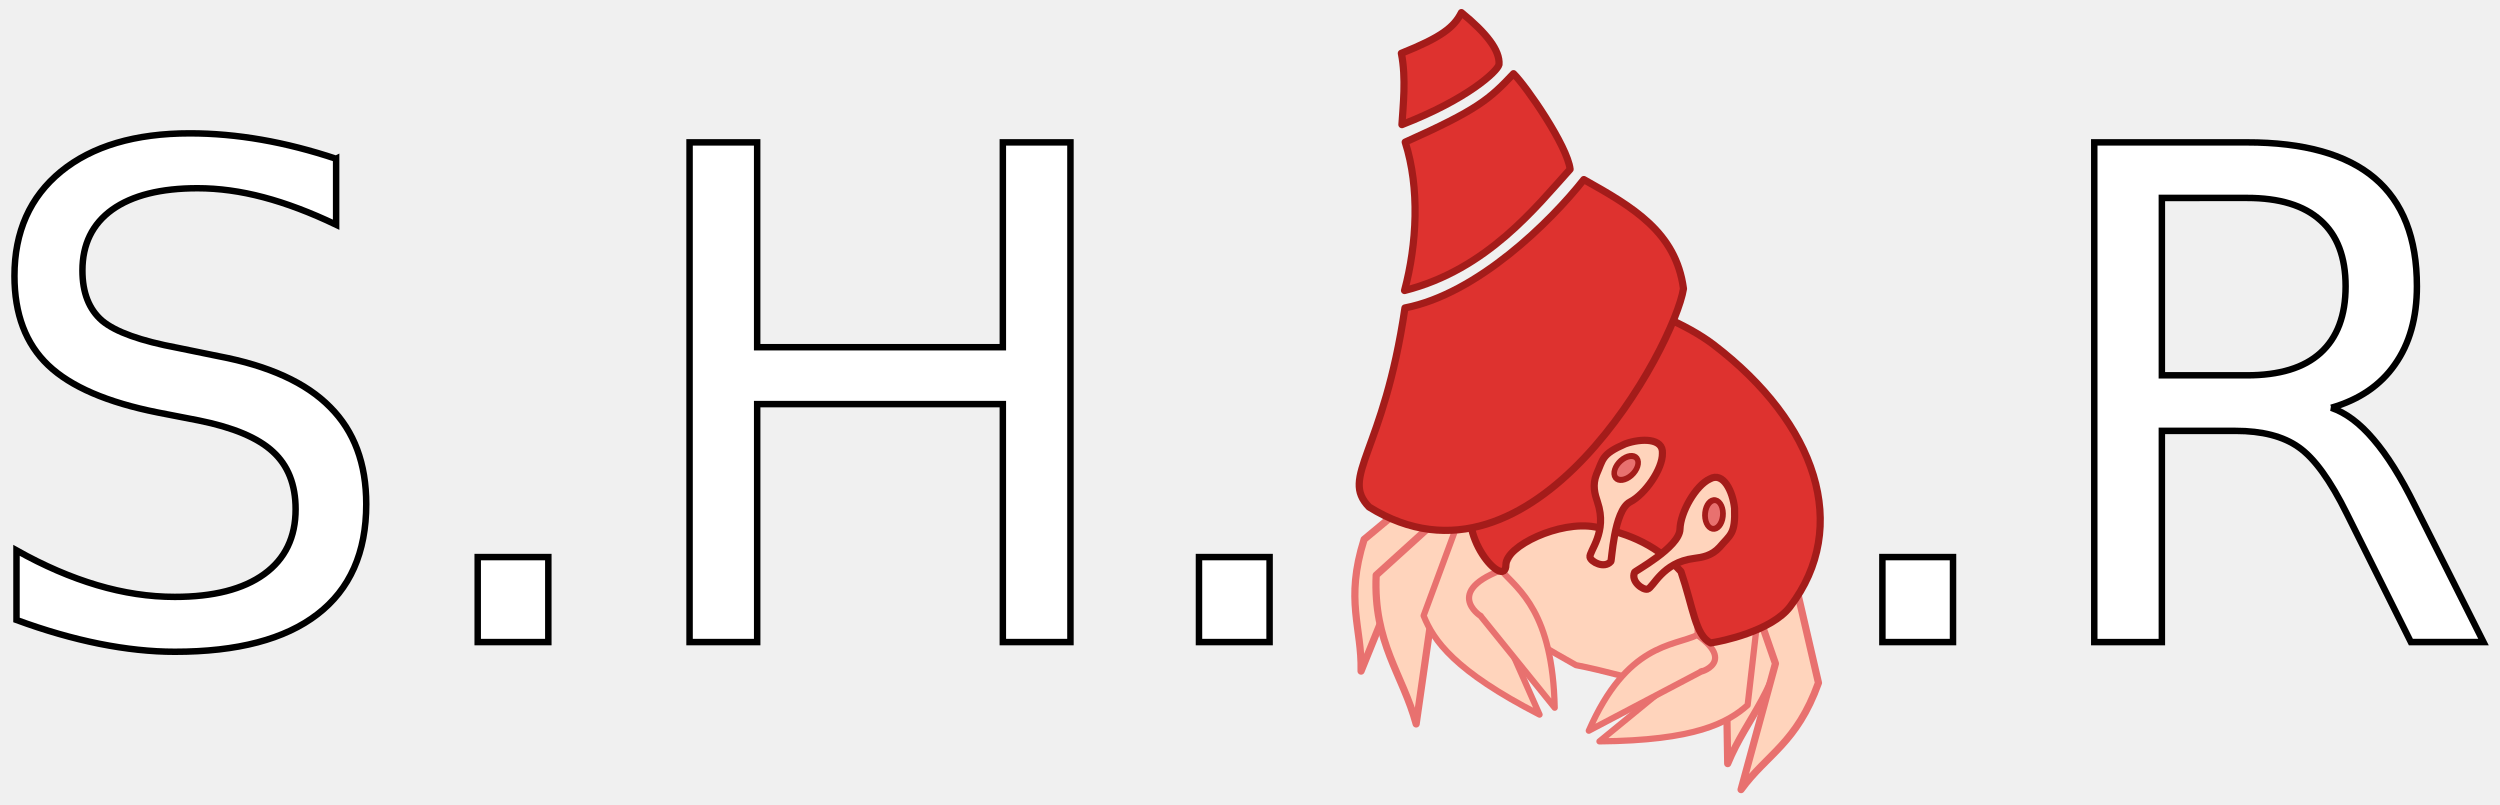
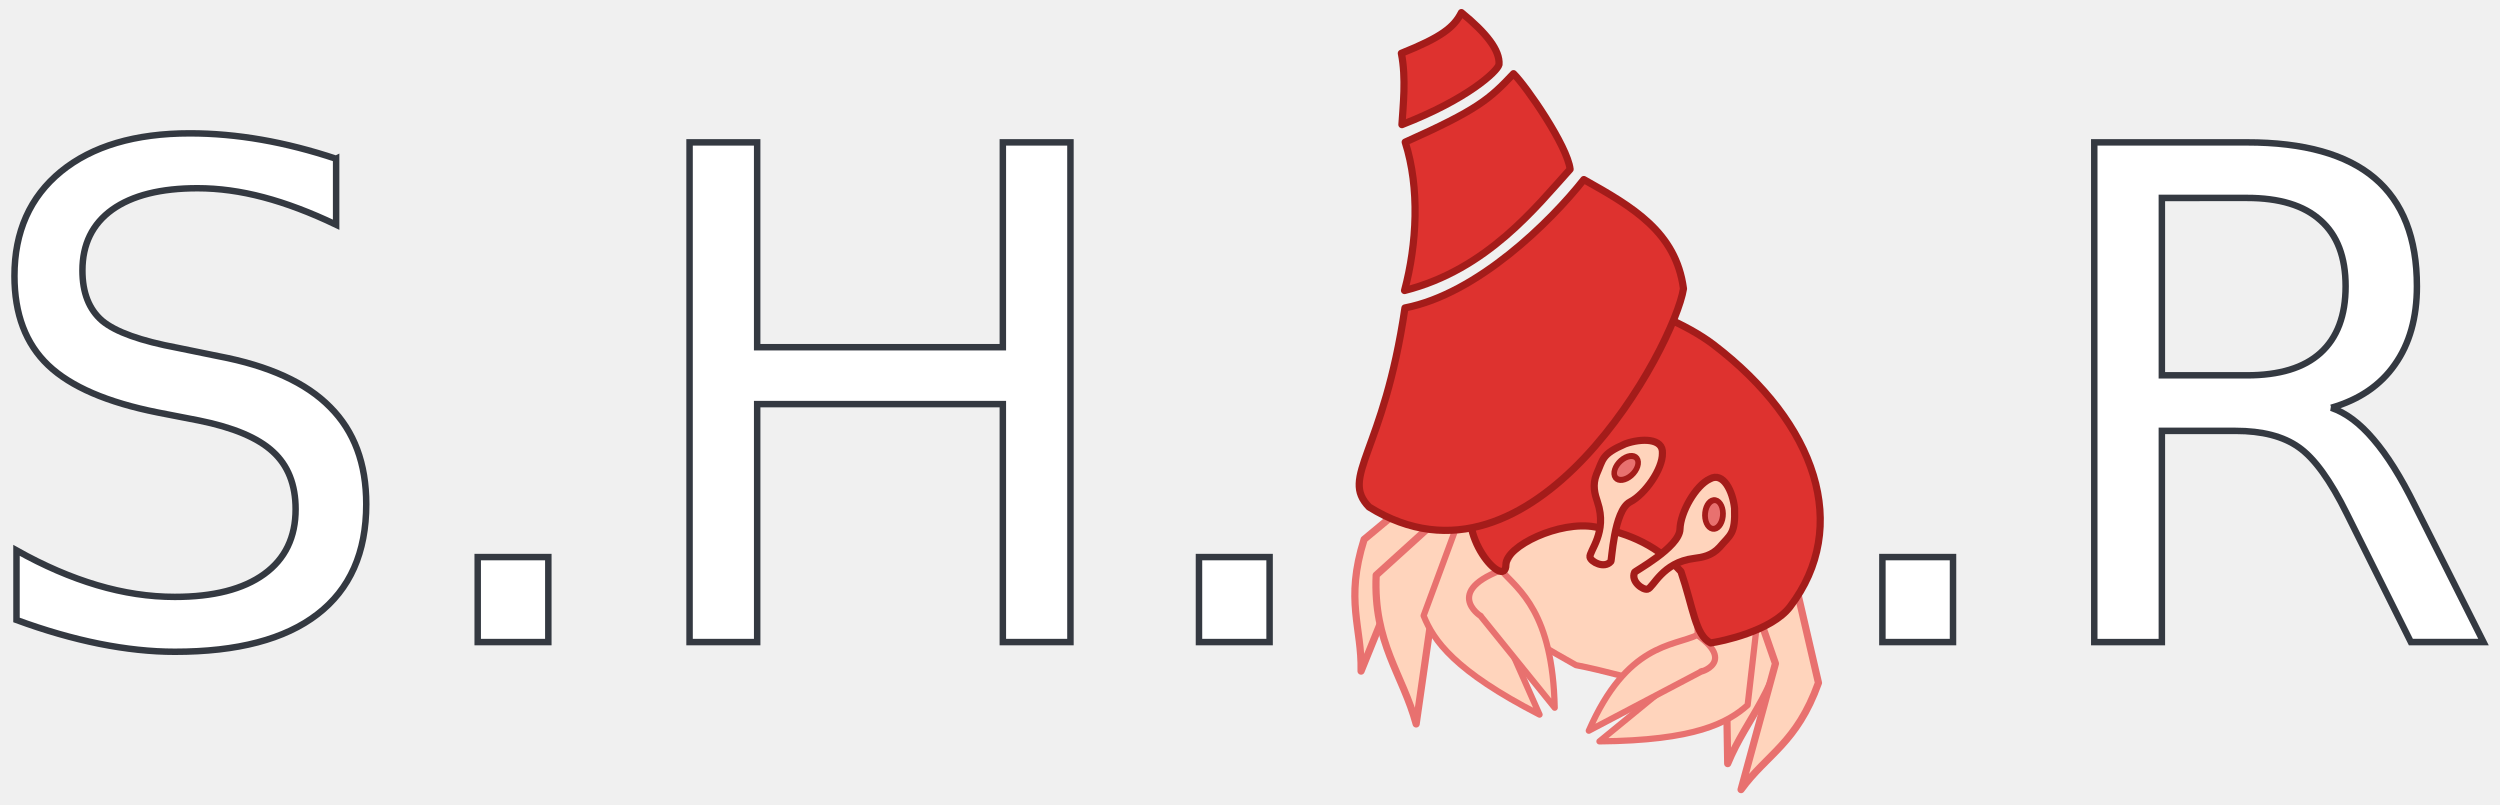
<svg xmlns="http://www.w3.org/2000/svg" width="222.36mm" height="71.55mm" viewBox="0 0 222.36 71.55" version="1.1" id="svg4551">
  <defs id="defs4545" />
  <g id="layer1" transform="translate(-13.2753,-11.22702)">
    <path style="fill:#ffd4bc;fill-opacity:1;stroke:#e8716f;stroke-width:0.641;stroke-linecap:butt;stroke-linejoin:round;stroke-miterlimit:4;stroke-dasharray:none;stroke-dashoffset:6.667;stroke-opacity:1;paint-order:normal" d="m 166.46,59.838 c -3.932,-6.504 -5.71,-1.663 -8.057,0.184 l 8.344,7.222 0.196,11.902 c 1.732,-4.225 4.705,-6.66 5.194,-12.681 z" id="rect5675-3-2" />
    <path style="fill:#ffd4bc;fill-opacity:1;stroke:#e8716f;stroke-width:0.641;stroke-linecap:butt;stroke-linejoin:round;stroke-miterlimit:4;stroke-dasharray:none;stroke-dashoffset:6.667;stroke-opacity:1;paint-order:normal" d="m 141.539,53.441 c 5.479,-5.726 5.21,-1.262 6.458,0.512 l -9.304,6.187 -4.359,10.778 c 0.089,-3.904 -1.459,-6.237 0.271,-11.714 z" id="rect5675-5-9-5" />
    <path style="fill:#ffd4bc;fill-opacity:1;stroke:#e8716f;stroke-width:0.641;stroke-linecap:butt;stroke-linejoin:round;stroke-miterlimit:4;stroke-dasharray:none;stroke-dashoffset:6.667;stroke-opacity:1;paint-order:normal" d="m 142.143,56.525 c 4.719,-5.958 5.874,-0.931 7.969,1.196 l -9.186,6.114 -1.692,11.783 c -1.187,-4.41 -3.829,-7.199 -3.556,-13.234 z" id="rect5675-3" />
-     <g aria-label="S.H.  .R" style="font-style:normal;font-weight:normal;font-size:6.097px;line-height:1.25;font-family:sans-serif;letter-spacing:0px;word-spacing:0px;fill:#ffffff;fill-opacity:1;stroke:#000000;stroke-width:0.576;stroke-miterlimit:4;stroke-dasharray:none;stroke-opacity:1" id="text5935">
-       <path d="m 43.172,25.349 v 5.865 q -3.423,-1.637 -6.46,-2.441 -3.036,-0.804 -5.865,-0.804 -4.912,0 -7.591,1.905 -2.649,1.905 -2.649,5.418 0,2.947 1.756,4.465 1.786,1.488 6.728,2.411 l 3.632,0.744 q 6.728,1.28 9.913,4.525 3.215,3.215 3.215,8.633 0,6.46 -4.346,9.794 -4.317,3.334 -12.682,3.334 -3.156,0 -6.728,-0.714 -3.543,-0.714 -7.353,-2.114 v -6.192 q 3.662,2.054 7.174,3.096 3.513,1.042 6.906,1.042 5.15,0 7.948,-2.024 2.798,-2.024 2.798,-5.775 0,-3.275 -2.024,-5.12 -1.995,-1.846 -6.579,-2.769 l -3.662,-0.714 q -6.728,-1.34 -9.735,-4.197 -3.007,-2.858 -3.007,-7.948 0,-5.894 4.138,-9.288 4.168,-3.394 11.461,-3.394 3.126,0 6.371,0.566 3.245,0.566 6.639,1.697 z" style="font-style:normal;font-variant:normal;font-weight:normal;font-stretch:normal;font-size:60.968px;font-family:'Rockwell Condensed';-inkscape-font-specification:'Rockwell Condensed, ';fill:#ffffff;fill-opacity:1;stroke:#000000;stroke-width:0.576;stroke-miterlimit:4;stroke-dasharray:none;stroke-opacity:1" id="path896" />
-       <path d="m 55.764,60.775 h 6.281 v 7.561 h -6.281 z" style="font-style:normal;font-variant:normal;font-weight:normal;font-stretch:normal;font-size:60.968px;font-family:'Rockwell Condensed';-inkscape-font-specification:'Rockwell Condensed, ';fill:#ffffff;fill-opacity:1;stroke:#000000;stroke-width:0.576;stroke-miterlimit:4;stroke-dasharray:none;stroke-opacity:1" id="path898" />
-       <path d="m 74.608,23.89 h 6.013 V 42.109 H 102.472 V 23.89 h 6.013 v 44.446 h -6.013 V 47.17 H 80.622 V 68.336 H 74.608 Z" style="font-style:normal;font-variant:normal;font-weight:normal;font-stretch:normal;font-size:60.968px;font-family:'Rockwell Condensed';-inkscape-font-specification:'Rockwell Condensed, ';fill:#ffffff;fill-opacity:1;stroke:#000000;stroke-width:0.576;stroke-miterlimit:4;stroke-dasharray:none;stroke-opacity:1" id="path900" />
-       <path d="m 119.917,60.775 h 6.281 v 7.561 h -6.281 z" style="font-style:normal;font-variant:normal;font-weight:normal;font-stretch:normal;font-size:60.968px;font-family:'Rockwell Condensed';-inkscape-font-specification:'Rockwell Condensed, ';fill:#ffffff;fill-opacity:1;stroke:#000000;stroke-width:0.576;stroke-miterlimit:4;stroke-dasharray:none;stroke-opacity:1" id="path902" />
-       <path d="m 180.703,60.775 h 6.281 v 7.561 h -6.281 z" style="font-style:normal;font-variant:normal;font-weight:normal;font-stretch:normal;font-size:60.968px;font-family:'Rockwell Condensed';-inkscape-font-specification:'Rockwell Condensed, ';fill:#ffffff;fill-opacity:1;stroke:#000000;stroke-width:0.576;stroke-miterlimit:4;stroke-dasharray:none;stroke-opacity:1" id="path904" />
-       <path d="m 220.623,47.497 q 1.935,0.655 3.751,2.798 1.846,2.143 3.691,5.894 l 6.103,12.146 h -6.46 l -5.686,-11.402 q -2.203,-4.465 -4.287,-5.924 -2.054,-1.459 -5.626,-1.459 h -6.549 V 68.336 H 199.547 V 23.89 h 13.575 q 7.621,0 11.372,3.185 3.751,3.185 3.751,9.616 0,4.197 -1.965,6.966 -1.935,2.769 -5.656,3.84 z m -15.063,-18.665 v 15.778 h 7.561 q 4.346,0 6.549,-1.995 2.233,-2.024 2.233,-5.924 0,-3.9 -2.233,-5.865 -2.203,-1.995 -6.549,-1.995 z" style="font-style:normal;font-variant:normal;font-weight:normal;font-stretch:normal;font-size:60.968px;font-family:'Rockwell Condensed';-inkscape-font-specification:'Rockwell Condensed, ';fill:#ffffff;fill-opacity:1;stroke:#000000;stroke-width:0.576;stroke-miterlimit:4;stroke-dasharray:none;stroke-opacity:1" id="path906" />
+     <g aria-label="S.H.  .R" style="font-style:normal;font-weight:normal;font-size:6.097px;line-height:1.25;font-family:sans-serif;letter-spacing:0px;word-spacing:0px;fill:#ffffff;fill-opacity:1;stroke:#343941;stroke-width:0.576;stroke-miterlimit:4;stroke-dasharray:none;stroke-opacity:1" id="text5935">
+       <path d="m 43.172,25.349 v 5.865 q -3.423,-1.637 -6.46,-2.441 -3.036,-0.804 -5.865,-0.804 -4.912,0 -7.591,1.905 -2.649,1.905 -2.649,5.418 0,2.947 1.756,4.465 1.786,1.488 6.728,2.411 l 3.632,0.744 q 6.728,1.28 9.913,4.525 3.215,3.215 3.215,8.633 0,6.46 -4.346,9.794 -4.317,3.334 -12.682,3.334 -3.156,0 -6.728,-0.714 -3.543,-0.714 -7.353,-2.114 v -6.192 q 3.662,2.054 7.174,3.096 3.513,1.042 6.906,1.042 5.15,0 7.948,-2.024 2.798,-2.024 2.798,-5.775 0,-3.275 -2.024,-5.12 -1.995,-1.846 -6.579,-2.769 l -3.662,-0.714 q -6.728,-1.34 -9.735,-4.197 -3.007,-2.858 -3.007,-7.948 0,-5.894 4.138,-9.288 4.168,-3.394 11.461,-3.394 3.126,0 6.371,0.566 3.245,0.566 6.639,1.697 z" style="font-style:normal;font-variant:normal;font-weight:normal;font-stretch:normal;font-size:60.968px;font-family:'Rockwell Condensed';-inkscape-font-specification:'Rockwell Condensed, ';fill:#ffffff;fill-opacity:1;stroke:#343941;stroke-width:0.576;stroke-miterlimit:4;stroke-dasharray:none;stroke-opacity:1" id="path896" />
+       <path d="m 55.764,60.775 h 6.281 v 7.561 h -6.281 z" style="font-style:normal;font-variant:normal;font-weight:normal;font-stretch:normal;font-size:60.968px;font-family:'Rockwell Condensed';-inkscape-font-specification:'Rockwell Condensed, ';fill:#ffffff;fill-opacity:1;stroke:#343941;stroke-width:0.576;stroke-miterlimit:4;stroke-dasharray:none;stroke-opacity:1" id="path898" />
+       <path d="m 74.608,23.89 h 6.013 V 42.109 H 102.472 V 23.89 h 6.013 v 44.446 h -6.013 V 47.17 H 80.622 V 68.336 H 74.608 Z" style="font-style:normal;font-variant:normal;font-weight:normal;font-stretch:normal;font-size:60.968px;font-family:'Rockwell Condensed';-inkscape-font-specification:'Rockwell Condensed, ';fill:#ffffff;fill-opacity:1;stroke:#343941;stroke-width:0.576;stroke-miterlimit:4;stroke-dasharray:none;stroke-opacity:1" id="path900" />
+       <path d="m 119.917,60.775 h 6.281 v 7.561 h -6.281 z" style="font-style:normal;font-variant:normal;font-weight:normal;font-stretch:normal;font-size:60.968px;font-family:'Rockwell Condensed';-inkscape-font-specification:'Rockwell Condensed, ';fill:#ffffff;fill-opacity:1;stroke:#343941;stroke-width:0.576;stroke-miterlimit:4;stroke-dasharray:none;stroke-opacity:1" id="path902" />
+       <path d="m 180.703,60.775 h 6.281 v 7.561 h -6.281 z" style="font-style:normal;font-variant:normal;font-weight:normal;font-stretch:normal;font-size:60.968px;font-family:'Rockwell Condensed';-inkscape-font-specification:'Rockwell Condensed, ';fill:#ffffff;fill-opacity:1;stroke:#343941;stroke-width:0.576;stroke-miterlimit:4;stroke-dasharray:none;stroke-opacity:1" id="path904" />
+       <path d="m 220.623,47.497 q 1.935,0.655 3.751,2.798 1.846,2.143 3.691,5.894 l 6.103,12.146 h -6.46 l -5.686,-11.402 q -2.203,-4.465 -4.287,-5.924 -2.054,-1.459 -5.626,-1.459 h -6.549 V 68.336 H 199.547 V 23.89 h 13.575 q 7.621,0 11.372,3.185 3.751,3.185 3.751,9.616 0,4.197 -1.965,6.966 -1.935,2.769 -5.656,3.84 z m -15.063,-18.665 v 15.778 h 7.561 q 4.346,0 6.549,-1.995 2.233,-2.024 2.233,-5.924 0,-3.9 -2.233,-5.865 -2.203,-1.995 -6.549,-1.995 z" style="font-style:normal;font-variant:normal;font-weight:normal;font-stretch:normal;font-size:60.968px;font-family:'Rockwell Condensed';-inkscape-font-specification:'Rockwell Condensed, ';fill:#ffffff;fill-opacity:1;stroke:#343941;stroke-width:0.576;stroke-miterlimit:4;stroke-dasharray:none;stroke-opacity:1" id="path906" />
    </g>
    <path style="fill:#ffd4bc;fill-opacity:1;stroke:#e8716f;stroke-width:0.554;stroke-linecap:butt;stroke-linejoin:round;stroke-miterlimit:4;stroke-dasharray:none;stroke-dashoffset:6.667;stroke-opacity:1;paint-order:normal" d="m 147.389,54.897 c 10.963,-3.57 17.9,0.023 21.69,9.21 l -2.798,8.056 c -1.455,1.631 -7.874,-0.83 -12.832,-1.776 -4.912,-2.738 -8.34,-4.976 -9.808,-7.906 z" id="rect5651-0" />
    <path style="fill:#ffd4bc;fill-opacity:1;stroke:#e8716f;stroke-width:0.554;stroke-linecap:butt;stroke-linejoin:round;stroke-miterlimit:4;stroke-dasharray:none;stroke-dashoffset:6.667;stroke-opacity:1;paint-order:normal" d="m 142.643,58.558 c 0.905,-5.996 1.484,-13.077 7.347,-2.526 l -4.362,8.415 4.581,10.341 c -7.56,-3.885 -9.43,-6.585 -10.311,-8.8 z" id="rect5680-4" />
    <path style="fill:#ffd4bc;fill-opacity:1;stroke:#e8716f;stroke-width:0.554;stroke-linecap:butt;stroke-linejoin:round;stroke-miterlimit:4;stroke-dasharray:none;stroke-dashoffset:6.667;stroke-opacity:1;paint-order:normal" d="m 169.621,66.077 c 1.9,-5.759 4.581,-12.342 -5.419,-5.556 l 0.095,9.472 -8.76,7.175 c 8.504,-0.073 11.393,-1.643 13.18,-3.225 z" id="rect5680-5-6" />
    <path style="fill:#ffd4bc;fill-opacity:1;stroke:#e8716f;stroke-width:0.641;stroke-linecap:butt;stroke-linejoin:round;stroke-miterlimit:4;stroke-dasharray:none;stroke-dashoffset:6.667;stroke-opacity:1;paint-order:normal" d="m 172.984,63.191 c -0.894,-7.863 -3.386,-4.145 -5.455,-3.483 l 3.662,10.536 -3.059,11.213 c 2.295,-3.164 4.943,-4.091 6.885,-9.496 z" id="rect5675-5-9" />
    <path style="fill:#ffd4bc;fill-opacity:1;stroke:#e8716f;stroke-width:0.554;stroke-linecap:butt;stroke-linejoin:round;stroke-miterlimit:4;stroke-dasharray:none;stroke-dashoffset:6.667;stroke-opacity:1;paint-order:normal" d="m 164.692,70.904 -10.103,5.316 c 3.392,-7.769 7.496,-7.49 9.656,-8.511 3.8,2.717 -0.585,3.516 0.446,3.195 z" id="rect5680-4-6-5" />
    <path style="fill:#ffd4bc;fill-opacity:1;stroke:#e8716f;stroke-width:0.554;stroke-linecap:butt;stroke-linejoin:round;stroke-miterlimit:4;stroke-dasharray:none;stroke-dashoffset:6.667;stroke-opacity:1;paint-order:normal" d="m 144.934,65.977 6.623,8.198 c -0.177,-8.473 -3.174,-10.465 -4.783,-12.228 -5.432,2.09 -1.292,4.414 -1.839,4.03 z" id="rect5680-4-6" />
    <path style="fill:#de322f;fill-opacity:1;stroke:#a41c1a;stroke-width:0.641;stroke-linecap:butt;stroke-linejoin:round;stroke-miterlimit:4;stroke-dasharray:none;stroke-dashoffset:6.667;stroke-opacity:1;paint-order:normal" d="m 172.492,65.19 c -1.649,2.163 -6.101,3.091 -7.067,3.222 -1.371,-0.687 -1.532,-3.108 -2.642,-6.359 -2.448,-2.679 -5.334,-3.533 -7.637,-3.958 -3.151,-0.582 -7.924,1.702 -7.928,3.351 -0.006,2.381 -4.692,-2.733 -2.711,-6.475 2.998,-5.661 6.568,-14.692 12.086,-16.365 2.174,-0.659 6.865,1.574 9.084,3.268 9.199,7.022 12.229,16.214 6.815,23.315 z" id="path4508" />
    <path style="fill:#de322f;fill-opacity:1;stroke:#a41c1a;stroke-width:0.641;stroke-linecap:butt;stroke-linejoin:round;stroke-miterlimit:4;stroke-dasharray:none;stroke-dashoffset:6.667;stroke-opacity:1;paint-order:normal" d="m 138.237,38.616 c 6.437,-1.242 12.956,-7.671 15.91,-11.418 4.343,2.435 8.191,4.661 8.863,9.705 -0.808,5.085 -13.333,28.53 -27.963,19.417 -2.626,-2.712 1.298,-4.765 3.19,-17.704 z" id="rect4495-3" />
    <path style="fill:#de322f;fill-opacity:1;stroke:#a41c1a;stroke-width:0.641;stroke-linecap:butt;stroke-linejoin:round;stroke-miterlimit:4;stroke-dasharray:none;stroke-dashoffset:6.667;stroke-opacity:1;paint-order:normal" d="m 138.26,23.868 c 6.442,-2.881 7.506,-3.824 9.633,-6.087 1.141,1.119 4.808,6.441 5.033,8.503 -2.993,3.301 -7.365,8.926 -14.725,10.783 1.102,-4.125 1.369,-9.104 0.059,-13.199 z" id="rect4495-3-0" />
    <path style="fill:#de322f;fill-opacity:1;stroke:#a41c1a;stroke-width:0.641;stroke-linecap:butt;stroke-linejoin:round;stroke-miterlimit:4;stroke-dasharray:none;stroke-dashoffset:6.667;stroke-opacity:1;paint-order:normal" d="m 137.918,15.967 c 3.581,-1.434 4.691,-2.318 5.341,-3.619 2.213,1.805 3.444,3.356 3.343,4.623 -0.145,0.606 -2.8,3.079 -8.634,5.341 0.1,-1.646 0.391,-4.133 -0.051,-6.345 z" id="rect4495-3-0-2" />
    <path style="fill:#ffd4bc;fill-opacity:1;stroke:#a41c1a;stroke-width:0.641;stroke-linecap:butt;stroke-linejoin:round;stroke-miterlimit:4;stroke-dasharray:none;stroke-dashoffset:6.667;stroke-opacity:1;paint-order:normal" d="m 156.546,61.168 c -0.572,0.67 -1.769,0.033 -1.85,-0.384 -0.102,-0.524 1.582,-2.201 0.669,-4.895 -0.243,-0.717 -0.473,-1.518 -0.091,-2.477 0.601,-1.338 0.421,-1.773 2.553,-2.705 1.427,-0.513 3.401,-0.528 3.31,0.843 0.029,1.386 -1.545,3.642 -2.874,4.322 -1.464,0.75 -1.632,5.376 -1.718,5.296 z" id="path5656-6-8-45-4" />
    <path style="fill:#ffd4bc;fill-opacity:1;stroke:#a41c1a;stroke-width:0.641;stroke-linecap:butt;stroke-linejoin:round;stroke-miterlimit:4;stroke-dasharray:none;stroke-dashoffset:6.667;stroke-opacity:1;paint-order:normal" d="m 158.663,62.134 c -0.356,0.804 0.74,1.601 1.152,1.493 0.518,-0.137 1.3,-2.378 4.131,-2.731 0.754,-0.094 1.577,-0.236 2.277,-0.996 0.947,-1.122 1.418,-1.149 1.332,-3.468 -0.158,-1.504 -1.004,-3.281 -2.202,-2.604 -1.264,0.577 -2.617,2.972 -2.653,4.46 -0.04,1.64 -4.146,3.805 -4.036,3.847 z" id="path5656-6-8-45-4-2" />
    <ellipse style="fill:#e8716f;fill-opacity:1;stroke:#a41c1a;stroke-width:0.519;stroke-linecap:butt;stroke-linejoin:round;stroke-miterlimit:4;stroke-dasharray:none;stroke-dashoffset:6.667;stroke-opacity:1;paint-order:normal" id="path4524" cx="95.262" cy="145.05" rx="1.276" ry="0.802" transform="matrix(0.7466309,-0.6652385,0.5983284,0.801251,0,0)" />
    <ellipse style="fill:#e8716f;fill-opacity:1;stroke:#a41c1a;stroke-width:0.519;stroke-linecap:butt;stroke-linejoin:round;stroke-miterlimit:4;stroke-dasharray:none;stroke-dashoffset:6.667;stroke-opacity:1;paint-order:normal" id="path4524-4" cx="-23.205" cy="171.715" rx="1.276" ry="0.802" transform="matrix(0.1122697,-0.9936778,0.9802831,0.1975979,0,0)" />
  </g>
</svg>
